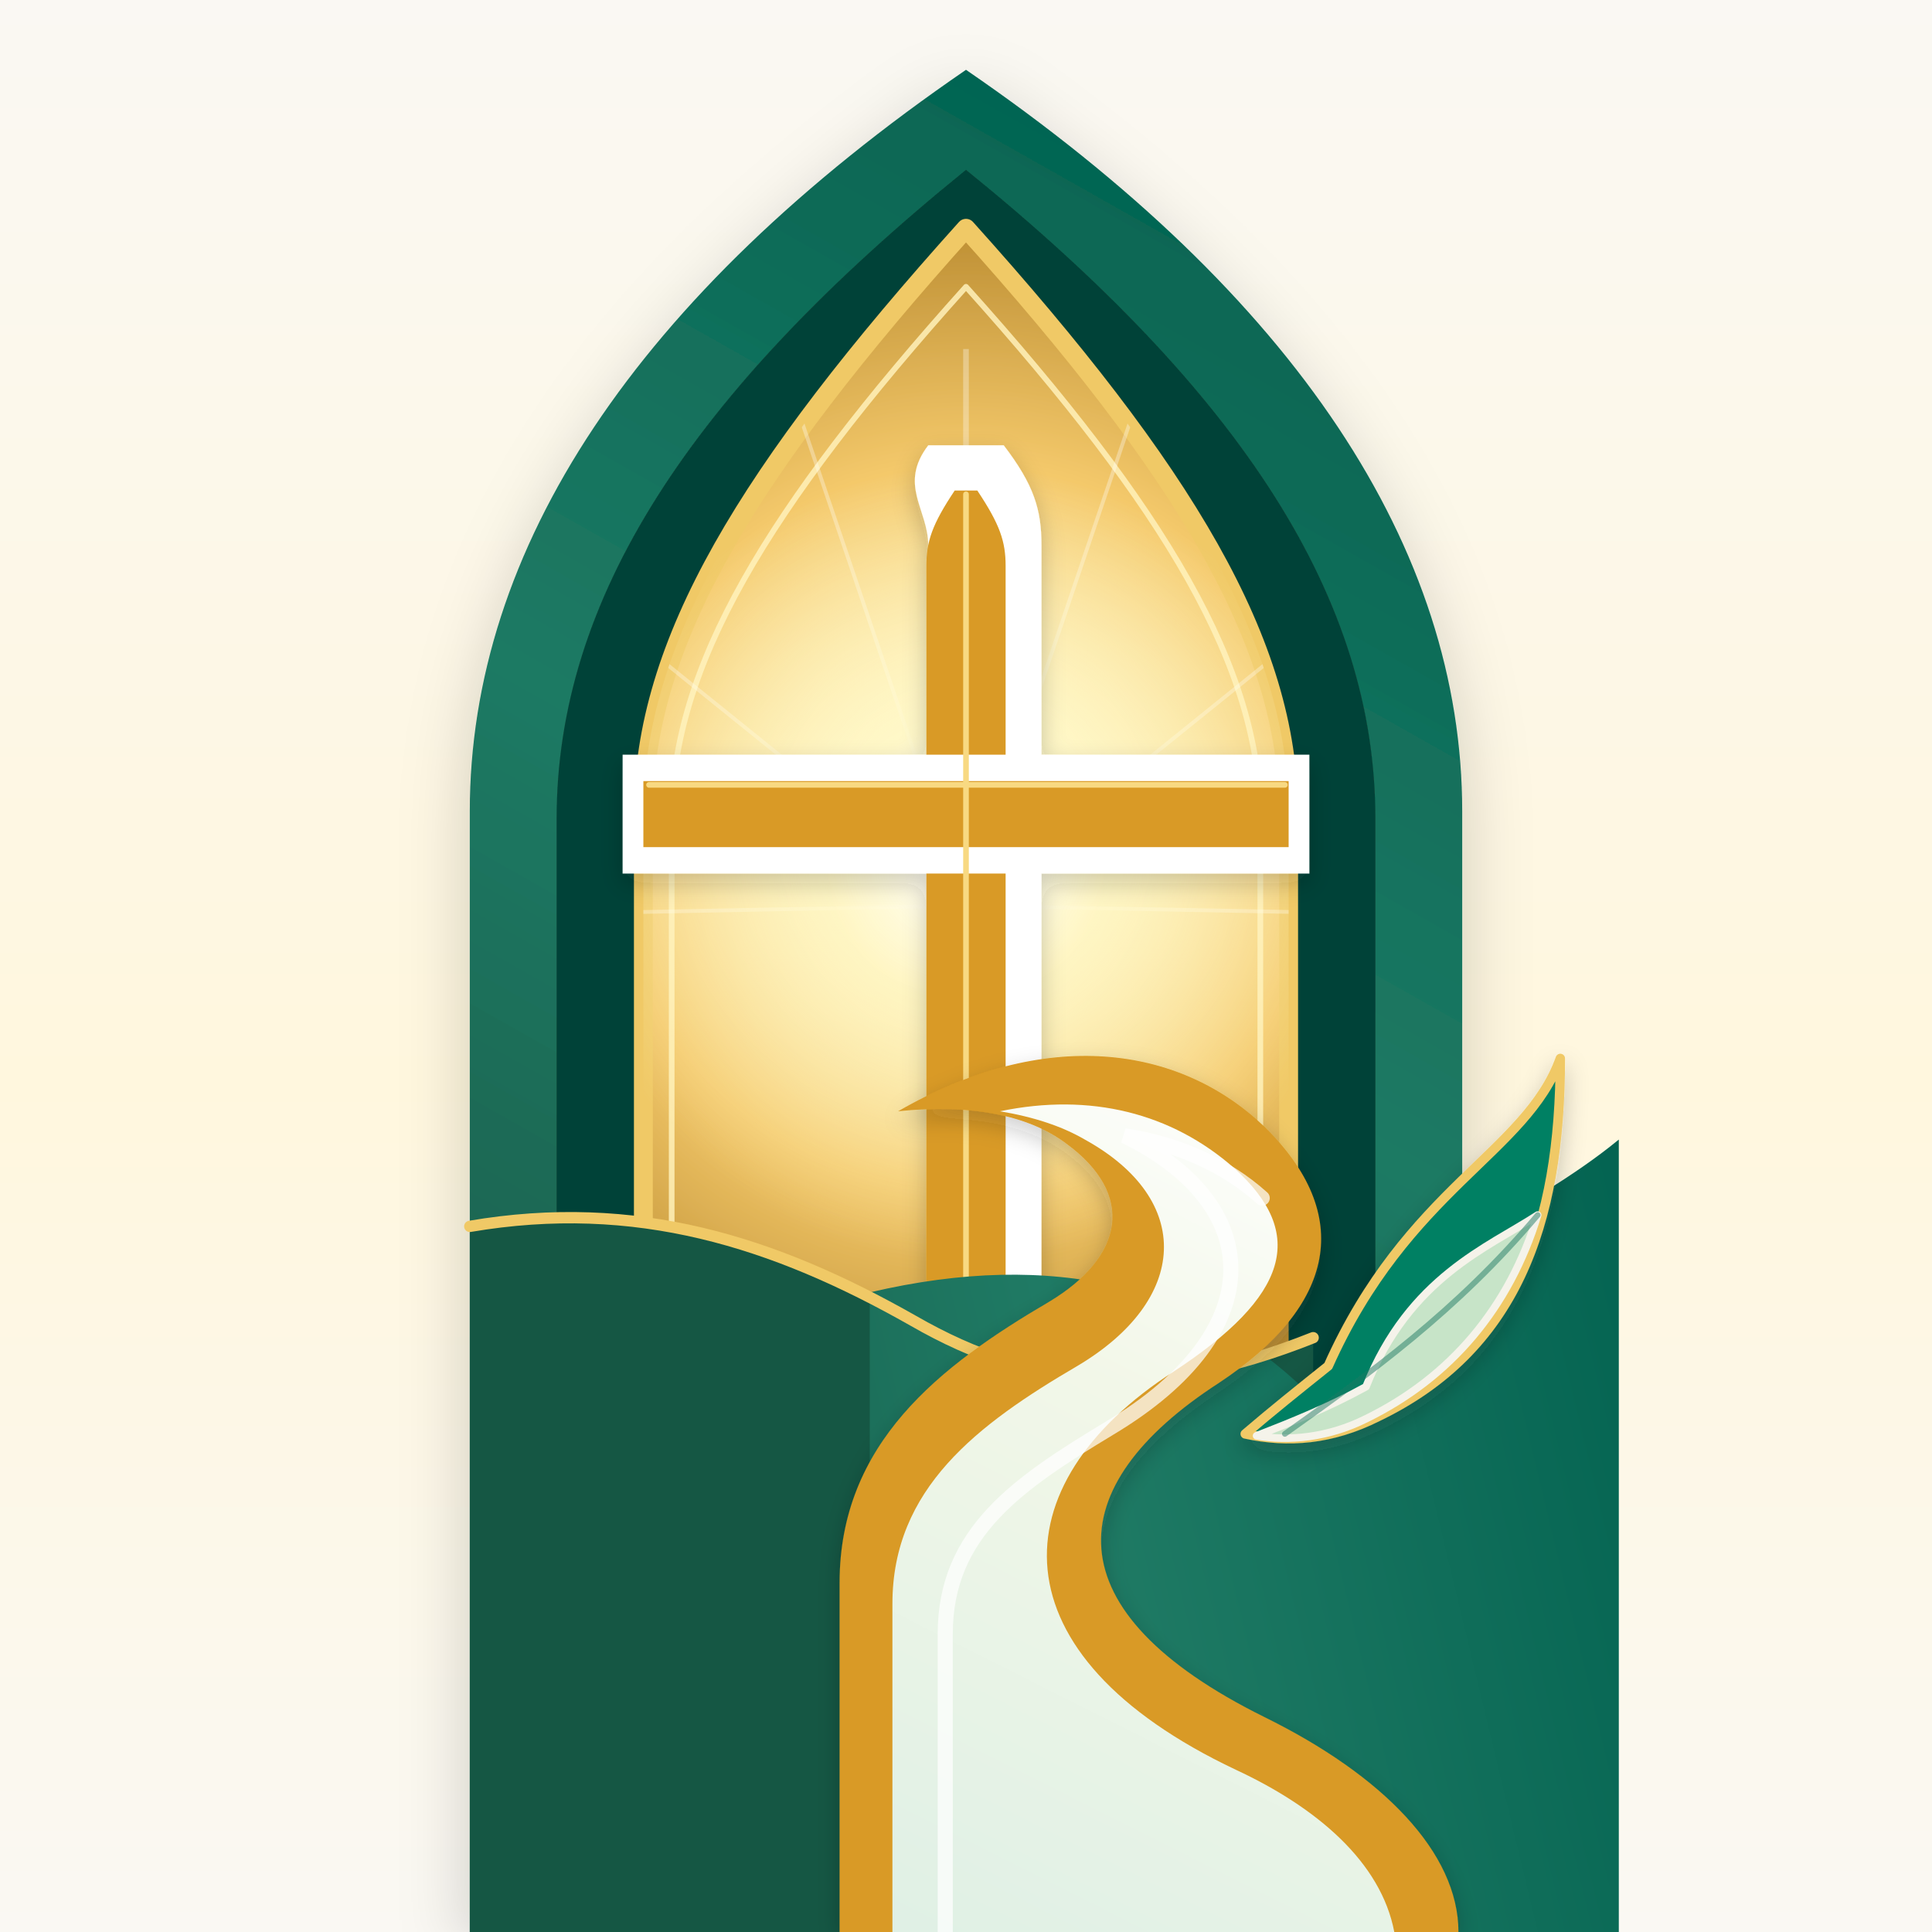
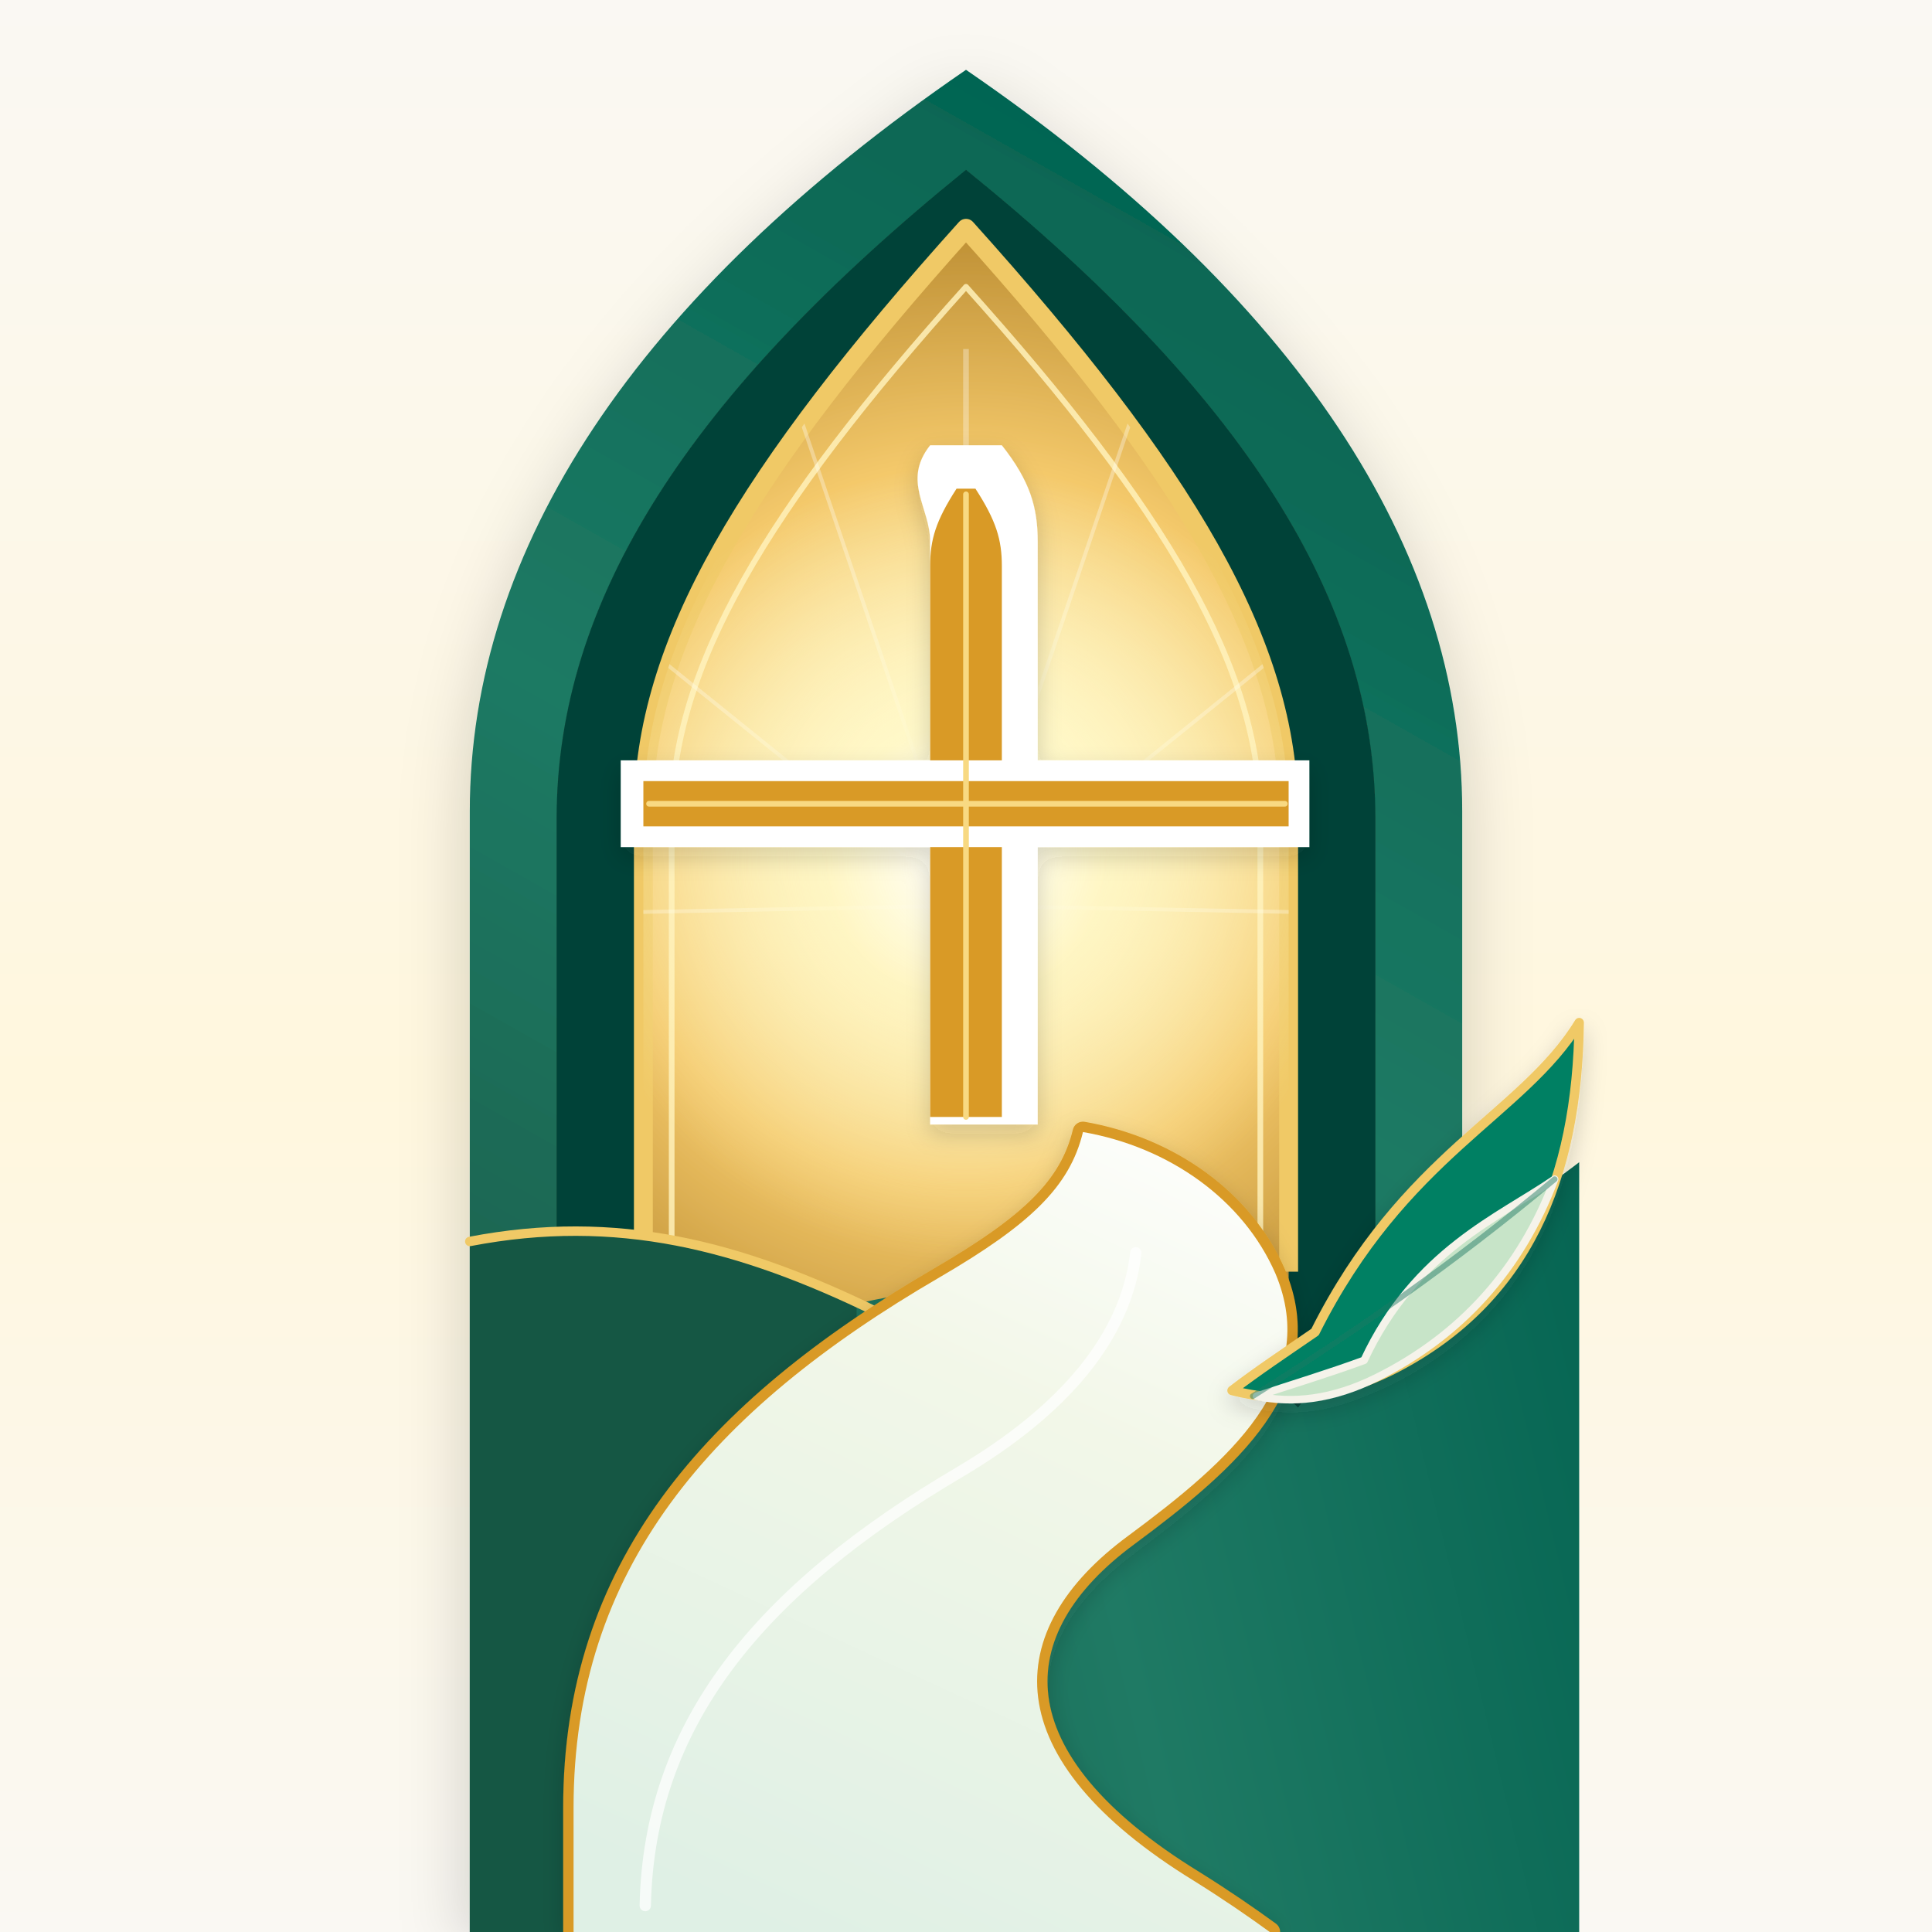
<svg xmlns="http://www.w3.org/2000/svg" width="1024" height="1024" viewBox="0 0 1024 1024" role="img" aria-labelledby="title desc">
  <defs>
    <linearGradient id="bgGlow" x1="512" y1="0" x2="512" y2="1024" gradientUnits="userSpaceOnUse">
      <stop offset="0" stop-color="#FAF8F3" />
      <stop offset="0.56" stop-color="#FFF7DE" />
      <stop offset="1" stop-color="#FAF8F3" />
    </linearGradient>
    <radialGradient id="morningLight" cx="512" cy="438" r="330" gradientUnits="userSpaceOnUse">
      <stop offset="0" stop-color="#FFFFFF" />
      <stop offset="0.18" stop-color="#FFF7C9" />
      <stop offset="0.58" stop-color="#F4C96B" />
      <stop offset="1" stop-color="#B8892E" />
    </radialGradient>
    <radialGradient id="centerGlow" cx="512" cy="458" r="210" gradientUnits="userSpaceOnUse">
      <stop offset="0" stop-color="#FFFFFF" stop-opacity="0.95" />
      <stop offset="0.35" stop-color="#FFF8C7" stop-opacity="0.75" />
      <stop offset="1" stop-color="#FFF8C7" stop-opacity="0" />
    </radialGradient>
    <linearGradient id="frameGreen" x1="273" y1="936" x2="752" y2="88" gradientUnits="userSpaceOnUse">
      <stop offset="0" stop-color="#155744" />
      <stop offset="0.52" stop-color="#1F7A64" />
      <stop offset="1" stop-color="#00614F" />
    </linearGradient>
    <linearGradient id="innerGreen" x1="324" y1="850" x2="703" y2="160" gradientUnits="userSpaceOnUse">
      <stop offset="0" stop-color="#00614F" />
      <stop offset="1" stop-color="#064337" />
    </linearGradient>
-     <linearGradient id="pathFill" x1="444" y1="1017" x2="674" y2="560" gradientUnits="userSpaceOnUse">
+     <linearGradient id="pathFill" x1="392" y1="1017" x2="604" y2="560" gradientUnits="userSpaceOnUse">
      <stop offset="0" stop-color="#DFF0E5" />
      <stop offset="0.62" stop-color="#F2F7E8" />
      <stop offset="1" stop-color="#FFFFFF" />
    </linearGradient>
    <linearGradient id="hillGreen" x1="237" y1="894" x2="926" y2="728" gradientUnits="userSpaceOnUse">
      <stop offset="0" stop-color="#155744" />
      <stop offset="0.5" stop-color="#1F7A64" />
      <stop offset="1" stop-color="#00614F" />
    </linearGradient>
    <filter id="softShadow" x="-20%" y="-20%" width="140%" height="150%">
      <feDropShadow dx="0" dy="12" stdDeviation="18" flood-color="#1F2522" flood-opacity="0.18" />
    </filter>
    <filter id="smallShadow" x="-20%" y="-20%" width="140%" height="140%">
-       <feDropShadow dx="0" dy="5" stdDeviation="6" flood-color="#1F2522" flood-opacity="0.22" />
+       <feDropShadow dx="0" dy="5" stdDeviation="6" flood-color="#1F2522" flood-opacity="0.18" />
    </filter>
    <clipPath id="innerWindowClip">
      <path d="M341 674V431c0-90 55-181 171-310 116 129 171 220 171 310v243Z" />
    </clipPath>
  </defs>
  <g id="background">
    <rect width="1024" height="1024" fill="url(#bgGlow)" />
  </g>
  <g id="chapel-window" filter="url(#softShadow)">
    <path id="outer-frame" d="M249 1024V430c0-139 88-273 263-393 175 120 263 254 263 393v594Z" fill="url(#frameGreen)" />
    <path id="inner-recess" d="M295 1024V434c0-116 70-225 217-344 147 119 217 228 217 344v590Z" fill="#064337" />
    <path id="inner-window" d="M341 1024V431c0-90 55-181 171-310 116 129 171 220 171 310v593Z" fill="url(#morningLight)" />
    <path id="window-gold-trim" d="M341 674V431c0-90 55-181 171-310 116 129 171 220 171 310v243" fill="none" stroke="#F0C966" stroke-width="10" stroke-linejoin="round" />
    <path id="window-inner-line" d="M356 674V434c0-80 50-164 156-282 106 118 156 202 156 282v240" fill="none" stroke="#FFF1BA" stroke-width="3" stroke-linejoin="round" opacity="0.85" />
    <g id="morning-rays" clip-path="url(#innerWindowClip)" opacity="0.32">
      <path d="M512 480V185" stroke="#FFFFFF" stroke-width="3" />
      <path d="M512 480 415 194" stroke="#FFFFFF" stroke-width="2" />
      <path d="M512 480 609 194" stroke="#FFFFFF" stroke-width="2" />
      <path d="M512 480 321 326" stroke="#FFFFFF" stroke-width="2" />
      <path d="M512 480 703 326" stroke="#FFFFFF" stroke-width="2" />
      <path d="M512 480 308 484" stroke="#FFFFFF" stroke-width="2" />
      <path d="M512 480 716 484" stroke="#FFFFFF" stroke-width="2" />
    </g>
    <circle id="cross-glow" cx="512" cy="470" r="255" fill="url(#centerGlow)" clip-path="url(#innerWindowClip)" />
  </g>
  <g id="integrated-cross" filter="url(#smallShadow)">
-     <path id="cross-white-cut" d="M492 236H532C548 257 552 270 552 289V735H492V289C492 270 476 257 492 236Z" fill="#FFFFFF" />
-     <path id="cross-vertical" d="M506 260H518C530 278 533 287 533 300V726H491V300C491 287 494 278 506 260Z" fill="#D99A25" />
-     <rect id="cross-horizontal-white-cut" x="330" y="400" width="364" height="63" fill="#FFFFFF" />
-     <rect id="cross-horizontal" x="341" y="414" width="342" height="35" fill="#D99A25" />
-     <path id="cross-inner-highlight" d="M512 262V724M344 416H681" fill="none" stroke="#F8D982" stroke-width="3" stroke-linecap="round" />
+     <path id="cross-white-cut" d="M493 236H531C546 255 550 269 550 287V596H493V287C493 269 478 255 493 236Z" fill="#FFFFFF" />
+     <path id="cross-vertical" d="M507 259H517C528 276 531 286 531 300V592H493V300C493 286 496 276 507 259Z" fill="#D99A25" />
+     <rect id="cross-horizontal-white-cut" x="329" y="403" width="365" height="46" fill="#FFFFFF" />
+     <rect id="cross-horizontal" x="341" y="414" width="342" height="24" fill="#D99A25" />
+     <path id="cross-inner-highlight" d="M512 262V592M344 426H681" fill="none" stroke="#F8D982" stroke-width="3" stroke-linecap="round" />
  </g>
  <g id="foreground-hills">
-     <path id="left-hill" d="M249 1024V650c88-15 161 8 235 50 66 38 129 42 212 9v315Z" fill="#155744" />
-     <path id="right-hill" d="M461 1024V685c98-23 174-3 231 52 61-78 116-92 166-133v420Z" fill="url(#hillGreen)" />
-     <path id="hill-gold-edge" d="M249 650c88-15 161 8 235 50 66 38 129 42 212 9" fill="none" stroke="#F0C966" stroke-width="6" stroke-linecap="round" />
+     <path id="left-hill" d="M249 1024V658c78-15 143 2 215 37 74 36 143 35 216-1v330Z" fill="#155744" />
+     <path id="right-hill" d="M454 1024V691c100-23 177-1 234 55 55-75 105-96 149-130v408Z" fill="url(#hillGreen)" />
+     <path id="hill-gold-edge" d="M249 658c78-15 143 2 215 37 74 36 143 35 216-1" fill="none" stroke="#F0C966" stroke-width="5" stroke-linecap="round" />
  </g>
  <g id="daily-path" filter="url(#smallShadow)">
-     <path id="path-gold-border" d="M445 1024V839c0-74 53-115 111-149 40-24 46-57 9-84-20-15-51-21-89-17 78-45 149-35 194 8 48 47 38 95-24 136-85 55-89 121 24 177 63 31 103 72 103 114Z" fill="#D99A25" />
-     <path id="path-fill" d="M473 1024V850c0-61 45-95 98-126 59-35 62-88 4-120-12-7-27-12-45-15 48-10 91 1 124 30 39 35 29 68-32 108-93 60-96 150 33 211 43 20 77 49 84 86Z" fill="url(#pathFill)" />
-     <path id="path-center-light" d="M501 1024V866c0-54 39-80 87-109 87-52 82-119 8-155 27 4 53 15 73 33" fill="none" stroke="#FFFFFF" stroke-width="8" stroke-linecap="round" opacity="0.72" />
+     <path id="path-gold-border" d="M304 1024V958c0-126 72-210 194-281 48-28 69-48 76-77 46 8 85 36 102 75 24 57-24 99-78 139-68 50-71 118 35 183 16 10 29 19 40 27Z" fill="none" stroke="#D99A25" stroke-width="11" stroke-linejoin="round" />
+     <path id="path-fill" d="M304 1024V958c0-126 72-210 194-281 48-28 69-48 76-77 46 8 85 36 102 75 24 57-24 99-78 139-68 50-71 118 35 183 16 10 29 19 40 27Z" fill="url(#pathFill)" />
+     <path id="path-center-light" d="M342 1010c2-96 60-167 167-230 54-32 88-71 93-116" fill="none" stroke="#FFFFFF" stroke-width="6" stroke-linecap="round" opacity="0.72" />
  </g>
  <g id="leaf" filter="url(#smallShadow)">
-     <path id="leaf-outer" d="M704 724c42-94 105-113 123-163 0 89-24 155-97 190-24 12-47 14-70 9 14-12 29-24 44-36Z" fill="#008064" stroke="#F0C966" stroke-width="5" stroke-linejoin="round" />
-     <path id="leaf-inner" d="M724 735c23-58 65-74 91-91-15 49-46 86-91 108-20 10-41 12-58 9 18-7 38-15 58-26Z" fill="#C7E4C8" stroke="#F5F3EA" stroke-width="4" stroke-linejoin="round" />
-     <path id="leaf-vein" d="M681 760c45-32 91-65 134-116" fill="none" stroke="#1F7A64" stroke-width="3" stroke-linecap="round" opacity="0.5" />
+     <path id="leaf-outer" d="M697 706c47-94 110-115 140-164-1 83-28 147-97 183-31 16-60 19-87 12 13-10 28-20 44-31Z" fill="#008064" stroke="#F0C966" stroke-width="5" stroke-linejoin="round" />
+     <path id="leaf-inner" d="M723 721c27-58 72-76 101-96-18 48-50 83-94 105-24 12-45 14-64 10 18-6 38-12 57-19Z" fill="#C7E4C8" stroke="#F5F3EA" stroke-width="4" stroke-linejoin="round" />
+     <path id="leaf-vein" d="M664 740c54-34 106-70 160-115" fill="none" stroke="#1F7A64" stroke-width="3" stroke-linecap="round" opacity="0.48" />
  </g>
</svg>
